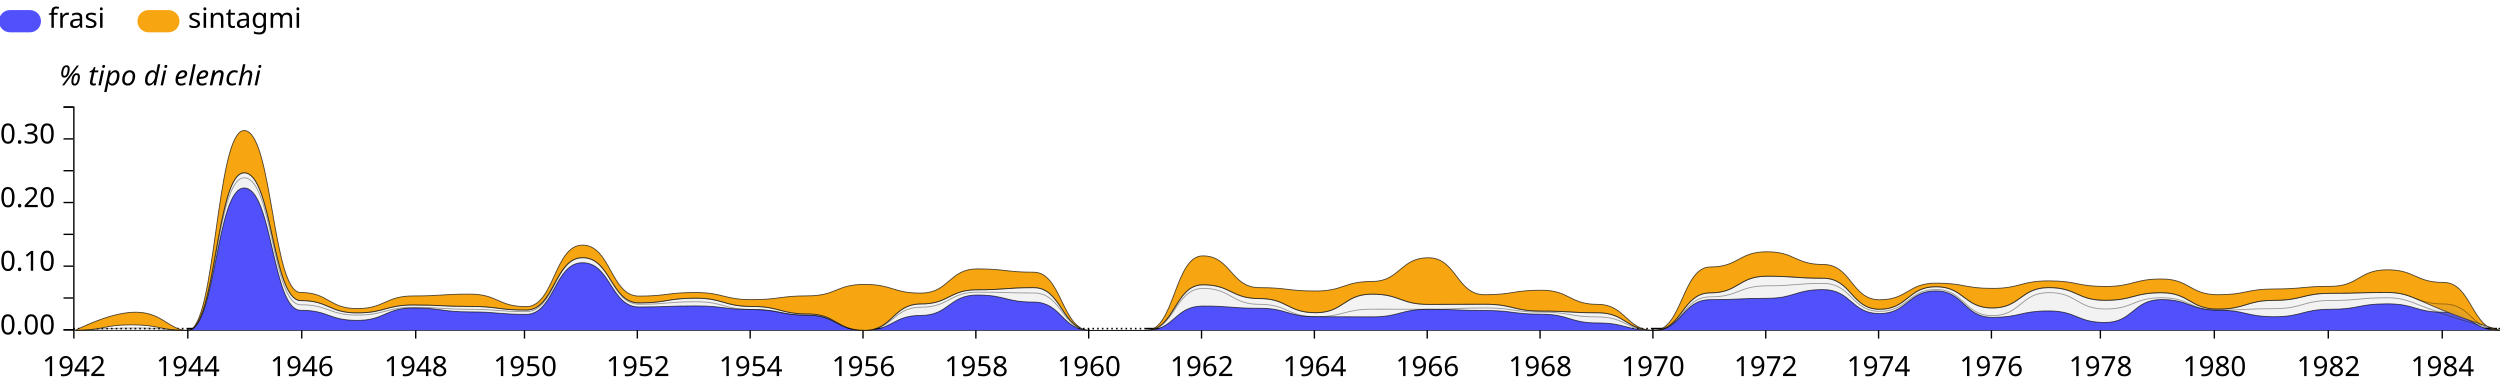
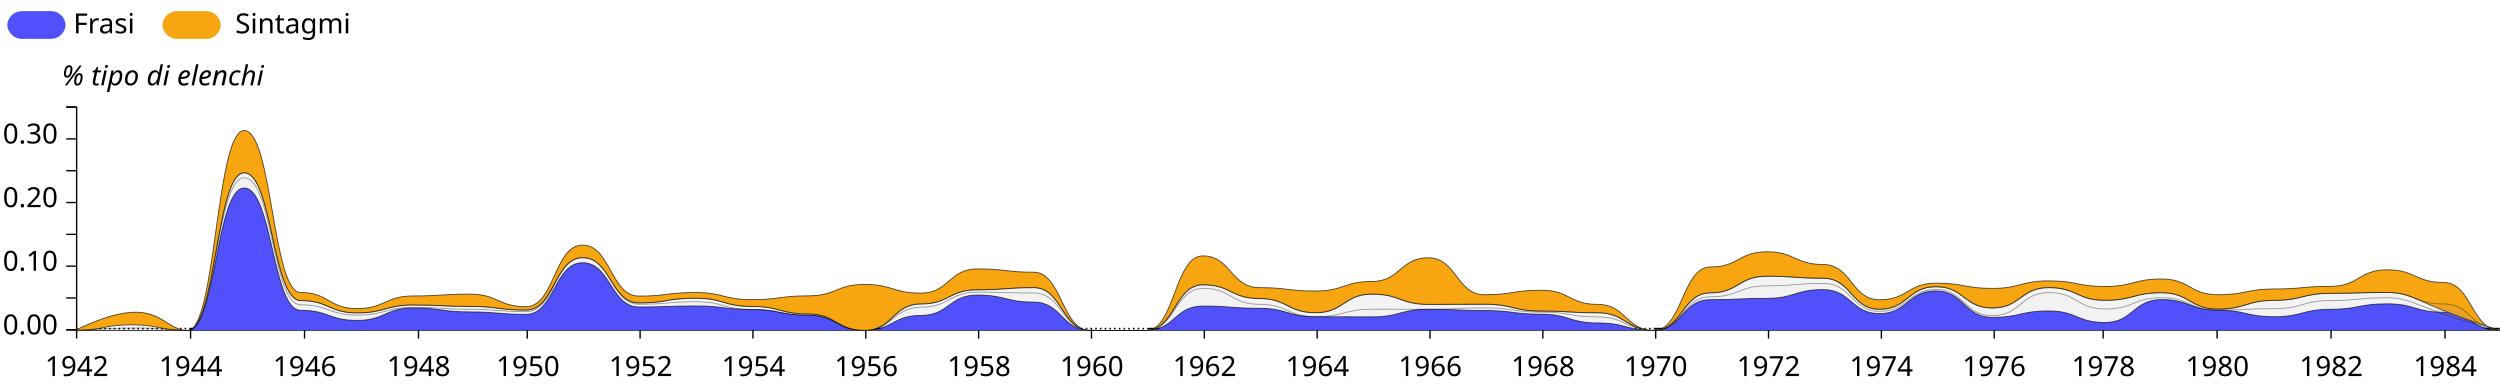
<svg xmlns="http://www.w3.org/2000/svg" width="900" height="141" viewBox="0 0 900 141">
  <defs>
    <clipPath id="clip-zoom-04">
      <rect width="900" height="141" />
    </clipPath>
  </defs>
  <g id="zoom-04" clip-path="url(#clip-zoom-04)">
-     <g id="Group_24065" data-name="Group 24065" transform="translate(7.621 181.858)">
+     <g id="Group_24065" data-name="Group 24065" transform="translate(8.621 181.858)">
      <g id="Layer_1" data-name="Layer 1" transform="translate(-8.004 -181.858)">
        <path id="Path_148081" data-name="Path 148081" d="M893.883-48.846h.5v.573h-.567v-.286h.283v.286h-.218Zm-305.148,0H893.316v.573H588.735Zm-1.7,0h.567v.573h-.567Zm-1.7,0h.567v.573h-.567Zm-1.7,0h.567v.573h-.567Zm-1.7,0h.567v.573h-.567Zm-1.7,0h.567v.573h-.567Zm-1.7,0h.567v.573h-.567Zm-1.7,0h.567v.573h-.567Zm-1.7,0h.567v.573h-.567Zm-1.7,0h.567v.573h-.567Zm-1.7,0h.567v.573h-.567Zm-1.7,0h.567v.573h-.567Zm-1.7,0h.567v.573h-.567Zm-1.7,0h.567v.573h-.567Zm-1.7,0h.567v.573h-.567Zm-1.7,0h.567v.573h-.567Zm-1.7,0h.567v.573h-.567Zm-1.7,0h.567v.573h-.567Zm-1.7,0h.567v.573h-.567Zm-1.7,0h.567v.573h-.567Zm-1.7,0h.567v.573h-.567Zm-1.7,0h.567v.573h-.567Zm-1.7,0h.567v.573h-.567Zm-1.7,0h.567v.573h-.567Zm-143.272,0H548.48v.573H406.342Zm-1.7,0h.567v.573h-.567Zm-1.7,0h.568v.573h-.568Zm-1.7,0h.567v.573h-.567Zm-1.7,0h.568v.573h-.568Zm-1.7,0h.567v.573h-.567Zm-1.7,0h.568v.573h-.568Zm-1.7,0H395v.573h-.567Zm-1.7,0h.568v.573h-.568Zm-1.7,0h.567v.573h-.567Zm-1.7,0h.568v.573h-.568Zm-1.7,0h.567v.573h-.567Zm-1.7,0h.568v.573h-.568Zm-1.7,0h.567v.573h-.567Zm-1.7,0h.568v.573h-.568Zm-1.7,0h.567v.573h-.567Zm-1.7,0h.568v.573h-.568Zm-1.7,0h.567v.573h-.567Zm-1.7,0h.568v.573h-.568Zm-1.7,0h.567v.573h-.567Zm-1.7,0h.568v.573h-.568Zm-1.7,0h.567v.573h-.567Zm-1.7,0h.568v.573h-.568Zm-1.7,0h.567v.573h-.567Zm-305.714,0H366.088v.573H61.508Zm-1.7,0h.568v.573h-.568Zm-1.7,0h.567v.573h-.567Zm-1.7,0h.568v.573H56.4Zm-1.7,0h.567v.573H54.7Zm-1.7,0h.568v.573H53Zm-1.7,0h.567v.573H51.3Zm-1.7,0h.568v.573H49.6Zm-1.7,0h.567v.573H47.9Zm-1.7,0h.568v.573H46.2Zm-1.7,0h.567v.573H44.5Zm-1.7,0h.568v.573H42.8Zm-1.7,0h.567v.573H41.1Zm-1.7,0h.568v.573H39.4Zm-1.7,0h.567v.573H37.7Zm-1.7,0h.568v.573h-.568Zm-1.7,0h.567v.573h-.567Zm-1.7,0h.568v.573h-.568Zm-1.7,0h.567v.573h-.567Zm-1.7,0h.568v.573H29.19Zm-1.7,0h.567v.573H27.49Zm-1.7,0h.568v.573h-.568Zm-1.7,0h.567v.573h-.567Zm-1.7,0h.568v.573h-.568Zm-1.7.573v-.573h.567v.573h-.284v-.286h.284v.286Z" transform="translate(5.998 166.846)" />
        <line id="Line_7830" data-name="Line 7830" y2="3.436" transform="translate(26.971 118.441)" fill="none" stroke="#000" stroke-width="0.5" />
        <line id="Line_7831" data-name="Line 7831" y2="3.436" transform="translate(67.993 118.441)" fill="none" stroke="#000" stroke-width="0.5" />
        <line id="Line_7832" data-name="Line 7832" y2="3.436" transform="translate(109.015 118.441)" fill="none" stroke="#000" stroke-width="0.5" />
        <line id="Line_7833" data-name="Line 7833" y2="3.436" transform="translate(150.037 118.441)" fill="none" stroke="#000" stroke-width="0.5" />
        <line id="Line_7834" data-name="Line 7834" y2="3.436" transform="translate(189.199 118.441)" fill="none" stroke="#000" stroke-width="0.5" />
        <line id="Line_7835" data-name="Line 7835" y2="3.436" transform="translate(229.822 118.441)" fill="none" stroke="#000" stroke-width="0.5" />
        <line id="Line_7836" data-name="Line 7836" y2="3.436" transform="translate(270.445 118.441)" fill="none" stroke="#000" stroke-width="0.5" />
        <line id="Line_7837" data-name="Line 7837" y2="3.436" transform="translate(311.068 118.441)" fill="none" stroke="#000" stroke-width="0.5" />
        <line id="Line_7838" data-name="Line 7838" y2="3.436" transform="translate(351.691 118.441)" fill="none" stroke="#000" stroke-width="0.5" />
        <line id="Line_7839" data-name="Line 7839" y2="3.436" transform="translate(392.314 118.441)" fill="none" stroke="#000" stroke-width="0.5" />
        <line id="Line_7840" data-name="Line 7840" y2="3.436" transform="translate(432.936 118.441)" fill="none" stroke="#000" stroke-width="0.5" />
        <line id="Line_7841" data-name="Line 7841" y2="3.436" transform="translate(473.559 118.441)" fill="none" stroke="#000" stroke-width="0.5" />
        <line id="Line_7842" data-name="Line 7842" y2="3.436" transform="translate(514.182 118.441)" fill="none" stroke="#000" stroke-width="0.5" />
        <line id="Line_7843" data-name="Line 7843" y2="3.436" transform="translate(554.805 118.441)" fill="none" stroke="#000" stroke-width="0.5" />
        <line id="Line_7844" data-name="Line 7844" y2="3.436" transform="translate(595.428 118.441)" fill="none" stroke="#000" stroke-width="0.5" />
        <line id="Line_7845" data-name="Line 7845" y2="3.436" transform="translate(636.051 118.441)" fill="none" stroke="#000" stroke-width="0.5" />
        <line id="Line_7846" data-name="Line 7846" y2="3.436" transform="translate(676.673 118.441)" fill="none" stroke="#000" stroke-width="0.5" />
        <line id="Line_7847" data-name="Line 7847" y2="3.436" transform="translate(717.296 118.441)" fill="none" stroke="#000" stroke-width="0.5" />
        <line id="Line_7848" data-name="Line 7848" y2="3.436" transform="translate(756.519 118.441)" fill="none" stroke="#000" stroke-width="0.5" />
        <line id="Line_7849" data-name="Line 7849" y2="3.436" transform="translate(797.541 118.441)" fill="none" stroke="#000" stroke-width="0.5" />
        <line id="Line_7850" data-name="Line 7850" y2="3.436" transform="translate(838.563 118.441)" fill="none" stroke="#000" stroke-width="0.5" />
        <line id="Line_7851" data-name="Line 7851" y2="3.436" transform="translate(879.585 118.441)" fill="none" stroke="#000" stroke-width="0.5" />
        <g id="Group_24066" data-name="Group 24066" transform="translate(15.6 125.376)">
          <text id="_1942" data-name="1942" transform="translate(0 10)" font-size="10" font-family="HKGrotesk-Regular, HK Grotesk">
            <tspan x="0" y="0">1942</tspan>
          </text>
          <text id="_1944" data-name="1944" transform="translate(41.022 10)" font-size="10" font-family="HKGrotesk-Regular, HK Grotesk">
            <tspan x="0" y="0">1944</tspan>
          </text>
          <text id="_1946" data-name="1946" transform="translate(82.044 10)" font-size="10" font-family="HKGrotesk-Regular, HK Grotesk">
            <tspan x="0" y="0">1946</tspan>
          </text>
          <text id="_1948" data-name="1948" transform="translate(123.067 10)" font-size="10" font-family="HKGrotesk-Regular, HK Grotesk">
            <tspan x="0" y="0">1948</tspan>
          </text>
          <text id="_1950" data-name="1950" transform="translate(162.403 10)" font-size="10" font-family="HKGrotesk-Regular, HK Grotesk">
            <tspan x="0" y="0">1950</tspan>
          </text>
          <text id="_1952" data-name="1952" transform="translate(203.003 10)" font-size="10" font-family="HKGrotesk-Regular, HK Grotesk">
            <tspan x="0" y="0">1952</tspan>
          </text>
          <text id="_1954" data-name="1954" transform="translate(243.604 10)" font-size="10" font-family="HKGrotesk-Regular, HK Grotesk">
            <tspan x="0" y="0">1954</tspan>
          </text>
          <text id="_1956" data-name="1956" transform="translate(284.204 10)" font-size="10" font-family="HKGrotesk-Regular, HK Grotesk">
            <tspan x="0" y="0">1956</tspan>
          </text>
          <text id="_1958" data-name="1958" transform="translate(324.806 10)" font-size="10" font-family="HKGrotesk-Regular, HK Grotesk">
            <tspan x="0" y="0">1958</tspan>
          </text>
          <text id="_1960" data-name="1960" transform="translate(365.406 10)" font-size="10" font-family="HKGrotesk-Regular, HK Grotesk">
            <tspan x="0" y="0">1960</tspan>
          </text>
          <text id="_1962" data-name="1962" transform="translate(406.007 10)" font-size="10" font-family="HKGrotesk-Regular, HK Grotesk">
            <tspan x="0" y="0">1962</tspan>
          </text>
          <text id="_1964" data-name="1964" transform="translate(446.608 10)" font-size="10" font-family="HKGrotesk-Regular, HK Grotesk">
            <tspan x="0" y="0">1964</tspan>
          </text>
          <text id="_1966" data-name="1966" transform="translate(487.208 10)" font-size="10" font-family="HKGrotesk-Regular, HK Grotesk">
            <tspan x="0" y="0">1966</tspan>
          </text>
          <text id="_1968" data-name="1968" transform="translate(527.809 10)" font-size="10" font-family="HKGrotesk-Regular, HK Grotesk">
            <tspan x="0" y="0">1968</tspan>
          </text>
          <text id="_1970" data-name="1970" transform="translate(568.409 10)" font-size="10" font-family="HKGrotesk-Regular, HK Grotesk">
            <tspan x="0" y="0">1970</tspan>
          </text>
          <text id="_1972" data-name="1972" transform="translate(609.01 10)" font-size="10" font-family="HKGrotesk-Regular, HK Grotesk">
            <tspan x="0" y="0">1972</tspan>
          </text>
          <text id="_1974" data-name="1974" transform="translate(649.611 10)" font-size="10" font-family="HKGrotesk-Regular, HK Grotesk">
            <tspan x="0" y="0">1974</tspan>
          </text>
          <text id="_1976" data-name="1976" transform="translate(690.211 10)" font-size="10" font-family="HKGrotesk-Regular, HK Grotesk">
            <tspan x="0" y="0">1976</tspan>
          </text>
          <text id="_1978" data-name="1978" transform="translate(729.548 10)" font-size="10" font-family="HKGrotesk-Regular, HK Grotesk">
            <tspan x="0" y="0">1978</tspan>
          </text>
          <text id="_1980" data-name="1980" transform="translate(770.57 10)" font-size="10" font-family="HKGrotesk-Regular, HK Grotesk">
            <tspan x="0" y="0">1980</tspan>
          </text>
          <text id="_1982" data-name="1982" transform="translate(811.592 10)" font-size="10" font-family="HKGrotesk-Regular, HK Grotesk">
            <tspan x="0" y="0">1982</tspan>
          </text>
          <text id="_1984" data-name="1984" transform="translate(852.614 10)" font-size="10" font-family="HKGrotesk-Regular, HK Grotesk">
            <tspan x="0" y="0">1984</tspan>
          </text>
        </g>
        <path id="Path_148082" data-name="Path 148082" d="M16.827-58.388H20.55v-80.18H16.827" transform="translate(6.421 177.116)" fill="none" stroke="#000" stroke-width="0.5" />
        <line id="Line_7852" data-name="Line 7852" x1="3.436" transform="translate(23.248 118.728)" fill="none" stroke="#000" stroke-width="0.5" />
        <text id="_0.00" data-name="0.00" transform="translate(0.383 120.385)" font-size="10" font-family="HKGrotesk-Regular, HK Grotesk">
          <tspan x="0" y="0">0.00</tspan>
        </text>
        <line id="Line_7853" data-name="Line 7853" x1="3.436" transform="translate(23.248 107.274)" fill="none" stroke="#000" stroke-width="0.5" />
        <line id="Line_7854" data-name="Line 7854" x1="3.436" transform="translate(23.248 95.819)" fill="none" stroke="#000" stroke-width="0.5" />
        <text id="_0.10" data-name="0.10" transform="translate(0.383 97.476)" font-size="10" font-family="HKGrotesk-Regular, HK Grotesk">
          <tspan x="0" y="0">0.10</tspan>
        </text>
        <line id="Line_7855" data-name="Line 7855" x1="3.436" transform="translate(23.248 84.365)" fill="none" stroke="#000" stroke-width="0.5" />
        <line id="Line_7856" data-name="Line 7856" x1="3.436" transform="translate(23.248 72.911)" fill="none" stroke="#000" stroke-width="0.5" />
        <text id="_0.20" data-name="0.20" transform="translate(0.383 74.568)" font-size="10" font-family="HKGrotesk-Regular, HK Grotesk">
          <tspan x="0" y="0">0.20</tspan>
        </text>
        <line id="Line_7857" data-name="Line 7857" x1="3.436" transform="translate(23.248 61.457)" fill="none" stroke="#000" stroke-width="0.5" />
        <line id="Line_7858" data-name="Line 7858" x1="3.436" transform="translate(23.248 50.002)" fill="none" stroke="#000" stroke-width="0.5" />
        <text id="_0.30" data-name="0.30" transform="translate(0.383 51.659)" font-size="10" font-family="HKGrotesk-Regular, HK Grotesk">
          <tspan x="0" y="0">0.30</tspan>
        </text>
        <line id="Line_7859" data-name="Line 7859" x1="3.436" transform="translate(23.248 38.548)" fill="none" stroke="#000" stroke-width="0.5" />
        <g id="Group_24064" data-name="Group 24064" transform="translate(0)">
-           <g id="Group_307" data-name="Group 307">
-             <text id="frasi" transform="translate(17.799 10)" font-size="10" font-family="HKGrotesk-Regular, HK Grotesk" style="isolation: isolate">
-               <tspan x="0" y="0">frasi</tspan>
+           <g id="Group_24064-2" data-name="Group 24064" transform="translate(2)">
+             <text id="Frasi" transform="translate(23.799 12)" font-size="10" font-family="HKGrotesk-Regular, HK Grotesk" style="isolation: isolate">
+               <tspan x="0" y="0">Frasi</tspan>
            </text>
-             <path id="Rectangle_180" data-name="Rectangle 180" d="M7.079-180.034H14.2a3.99,3.99,0,0,1,4.007,4.007h0A3.99,3.99,0,0,1,14.2-172.02H7.079a3.99,3.99,0,0,1-4.007-4.007h0A3.99,3.99,0,0,1,7.079-180.034Z" transform="translate(-3.072 183.658)" fill="#5151fc" />
-           </g>
-           <g id="Group_308" data-name="Group 308" transform="translate(49.865)">
-             <text id="sintagmi" transform="translate(18.188 10)" font-size="10" font-family="HKGrotesk-Regular, HK Grotesk" style="isolation: isolate">
-               <tspan x="0" y="0">sintagmi</tspan>
+             <path id="Rectangle_180" data-name="Rectangle 180" d="M8.631-180.034h9.882a5.28,5.28,0,0,1,5.559,5h0a5.28,5.28,0,0,1-5.559,5H8.631a5.28,5.28,0,0,1-5.559-5h0A5.28,5.28,0,0,1,8.631-180.034Z" transform="translate(-3.072 184.034)" fill="#5151fc" />
+             <text id="Sintagmi" transform="translate(82.053 12)" font-size="10" font-family="HKGrotesk-Regular, HK Grotesk" style="isolation: isolate">
+               <tspan x="0" y="0">Sintagmi</tspan>
            </text>
-             <path id="Rectangle_181" data-name="Rectangle 181" d="M63.079-180.034H70.2a3.99,3.99,0,0,1,4.007,4.007h0A3.99,3.99,0,0,1,70.2-172.02H63.079a3.99,3.99,0,0,1-4.007-4.007h0A3.99,3.99,0,0,1,63.079-180.034Z" transform="translate(-59.072 183.658)" fill="#f7a612" />
+             <path id="Rectangle_181" data-name="Rectangle 181" d="M64.631-180.034h9.882a5.28,5.28,0,0,1,5.559,5h0a5.28,5.28,0,0,1-5.559,5H64.631a5.28,5.28,0,0,1-5.559-5h0A5.28,5.28,0,0,1,64.631-180.034Z" transform="translate(-3.207 184.034)" fill="#f7a612" />
          </g>
        </g>
      </g>
      <g id="Isolation_Mode" data-name="Isolation Mode" transform="translate(13.604 -161.136)">
        <text id="_tipo_di_elenchi" data-name="% tipo di elenchi" transform="translate(0 10)" font-size="10" font-family="HKGrotesk-Italic, HK Grotesk" font-style="italic">
          <tspan x="0" y="0">% tipo di elenchi</tspan>
        </text>
      </g>
    </g>
    <g id="Group_24067" data-name="Group 24067" transform="translate(6.314 -9.521)">
      <g id="Layer_1-2" data-name="Layer 1" transform="translate(20.686 56.521)">
        <path id="Path_148092" data-name="Path 148092" d="M20.686,131.255h40.6c10.151,0,10.151-51.271,20.3-51.271s10.151,44.027,20.3,44.027,10.152,3.635,20.3,3.635,10.151-4.474,20.3-4.474,10.151,1.42,20.3,1.42,10.151.884,20.3.884,10.151-18.589,20.3-18.589,10.152,15.928,20.3,15.928,10.151-.377,20.3-.377,10.151,1.278,20.3,1.278,10.151,2.065,20.3,2.065,10.151,5.474,20.3,5.474,10.151-5.39,20.3-5.39,10.151-7.35,20.3-7.35,10.151,2.542,20.3,2.542,10.152,10.2,20.3,10.2h20.3c10.151,0,10.151-8.772,20.3-8.772s10.151.8,20.3.8,10.151,3.032,20.3,3.032,10.152.063,20.3.063,10.151-2.735,20.3-2.735,10.151.444,20.3.444,10.151,1.325,20.3,1.325,10.151,3.157,20.3,3.157,10.151,2.687,20.3,2.687,10.151-11.068,20.3-11.068,10.151-.491,20.3-.491,10.152-3.131,20.3-3.131,10.151,8.626,20.3,8.626,10.151-8.151,20.3-8.151,10.151,9.508,20.3,9.508,10.151-2.31,20.3-2.31,10.152,4.158,20.3,4.158,10.151-8.249,20.3-8.249,10.151,3.806,20.3,3.806,10.151,2.374,20.3,2.374,10.151-2.685,20.3-2.685,10.152-1.961,20.3-1.961,10.151,3.022,20.3,3.022,10.151,6.551,20.3,6.551h-873Z" transform="translate(-20.686 -59.304)" fill="#5151fc" />
        <path id="Path_148093" data-name="Path 148093" d="M20.686,131.255h40.6c10.151,0,10.151-51.271,20.3-51.271s10.151,44.027,20.3,44.027,10.152,3.635,20.3,3.635,10.151-4.474,20.3-4.474,10.151,1.42,20.3,1.42,10.151.884,20.3.884,10.151-18.589,20.3-18.589,10.152,15.928,20.3,15.928,10.151-.377,20.3-.377,10.151,1.278,20.3,1.278,10.151,2.065,20.3,2.065,10.151,5.474,20.3,5.474,10.151-5.39,20.3-5.39,10.151-7.35,20.3-7.35,10.151,2.542,20.3,2.542,10.152,10.2,20.3,10.2h20.3c10.151,0,10.151-8.772,20.3-8.772s10.151.8,20.3.8,10.151,3.032,20.3,3.032,10.152.063,20.3.063,10.151-2.735,20.3-2.735,10.151.444,20.3.444,10.151,1.325,20.3,1.325,10.151,3.157,20.3,3.157,10.151,2.687,20.3,2.687,10.151-11.068,20.3-11.068,10.151-.491,20.3-.491,10.152-3.131,20.3-3.131,10.151,8.626,20.3,8.626,10.151-8.151,20.3-8.151,10.151,9.508,20.3,9.508,10.151-2.31,20.3-2.31,10.152,4.158,20.3,4.158,10.151-8.249,20.3-8.249,10.151,3.806,20.3,3.806,10.151,2.374,20.3,2.374,10.151-2.685,20.3-2.685,10.152-1.961,20.3-1.961,10.151,3.022,20.3,3.022,10.151,6.551,20.3,6.551h-873Z" transform="translate(-20.686 -59.304)" fill="none" stroke="#000" stroke-width="0.322" opacity="0.702" />
        <path id="Path_148094" data-name="Path 148094" d="M20.686,128.472c30.453-14.723,30.453,0,40.6,0s10.151-71.951,20.3-71.951,10.151,58.3,20.3,58.3,10.152,5.792,20.3,5.792,10.151-4.548,20.3-4.548,10.151-.658,20.3-.658,10.151,4.507,20.3,4.507,10.151-22.146,20.3-22.146,10.152,18.354,20.3,18.354,10.151-1.286,20.3-1.286,10.151,2.559,20.3,2.559,10.151-1.363,20.3-1.363,10.151-4.114,20.3-4.114,10.151,3.133,20.3,3.133,10.151-8.719,20.3-8.719,10.151,1.185,20.3,1.185,10.152,20.955,20.3,20.955h20.3c10.151,0,10.151-26.83,20.3-26.83s10.151,11.433,20.3,11.433,10.151,1.215,20.3,1.215,10.152-3.429,20.3-3.429,10.151-8.541,20.3-8.541,10.151,13.311,20.3,13.311S538.4,114,548.546,114s10.151,5.1,20.3,5.1,10.151,9.366,20.3,9.366,10.151-22.834,20.3-22.834,10.151-5.463,20.3-5.463,10.152,4.575,20.3,4.575,10.151,12.7,20.3,12.7,10.151-5.991,20.3-5.991,10.151,1.894,20.3,1.894,10.151-2.707,20.3-2.707,10.152,2.018,20.3,2.018,10.151-2.694,20.3-2.694,10.151,5.668,20.3,5.668,10.151-2.076,20.3-2.076,10.151-.955,20.3-.955,10.152-5.945,20.3-5.945,10.151,4.548,20.3,4.548,10.151,17.257,20.3,17.257c-30.454-9.518-30.454-13.646-40.6-13.646s-10.151.3-20.3.3-10.151,2.526-20.3,2.526-10.151,3.15-20.3,3.15-10.152-5.882-20.3-5.882-10.151,2.72-20.3,2.72-10.151-4.567-20.3-4.567-10.151,7.333-20.3,7.333-10.151-7.651-20.3-7.651-10.152,8.112-20.3,8.112-10.151-11.171-20.3-11.171-10.151-.732-20.3-.732-10.151,6-20.3,6-10.151,13.5-20.3,13.5-10.152-6.337-20.3-6.337-10.151-.606-20.3-.606-10.151-2.469-20.3-2.469-10.152.056-20.3.056-10.151-3.687-20.3-3.687-10.151,6.681-20.3,6.681-10.151-5.094-20.3-5.094-10.151-4.951-20.3-4.951-10.152,16.406-20.3,16.406h-20.3c-10.151,0-10.151-15.38-20.3-15.38s-10.151.765-20.3.765-10.151,5.108-20.3,5.108-10.152,9.508-20.3,9.508-10.151-5.9-20.3-5.9-10.151-2.718-20.3-2.718-10.152-2.972-20.3-2.972-10.151,1.7-20.3,1.7-10.151-16.278-20.3-16.278-10.151,18.86-20.3,18.86-10.151-1.315-20.3-1.315-10.152-.52-20.3-.52-10.151,2.847-20.3,2.847-10.151-4.428-20.3-4.428S91.744,71.74,81.593,71.74s-10.151,56.732-20.3,56.732-10.152-2.008-20.3-2.008S30.837,128.472,20.686,128.472Z" transform="translate(-20.686 -56.521)" fill="orange" />
        <path id="Path_148095" data-name="Path 148095" d="M20.686,128.472c30.453-14.723,30.453,0,40.6,0s10.151-71.951,20.3-71.951,10.151,58.3,20.3,58.3,10.152,5.792,20.3,5.792,10.151-4.548,20.3-4.548,10.151-.658,20.3-.658,10.151,4.507,20.3,4.507,10.151-22.146,20.3-22.146,10.152,18.354,20.3,18.354,10.151-1.286,20.3-1.286,10.151,2.559,20.3,2.559,10.151-1.363,20.3-1.363,10.151-4.114,20.3-4.114,10.151,3.133,20.3,3.133,10.151-8.719,20.3-8.719,10.151,1.185,20.3,1.185,10.152,20.955,20.3,20.955h20.3c10.151,0,10.151-26.83,20.3-26.83s10.151,11.433,20.3,11.433,10.151,1.215,20.3,1.215,10.152-3.429,20.3-3.429,10.151-8.541,20.3-8.541,10.151,13.311,20.3,13.311S538.4,114,548.546,114s10.151,5.1,20.3,5.1,10.151,9.366,20.3,9.366,10.151-22.834,20.3-22.834,10.151-5.463,20.3-5.463,10.152,4.575,20.3,4.575,10.151,12.7,20.3,12.7,10.151-5.991,20.3-5.991,10.151,1.894,20.3,1.894,10.151-2.707,20.3-2.707,10.152,2.018,20.3,2.018,10.151-2.694,20.3-2.694,10.151,5.668,20.3,5.668,10.151-2.076,20.3-2.076,10.151-.955,20.3-.955,10.152-5.945,20.3-5.945,10.151,4.548,20.3,4.548,10.151,17.257,20.3,17.257c-30.454-9.518-30.454-13.646-40.6-13.646s-10.151.3-20.3.3-10.151,2.526-20.3,2.526-10.151,3.15-20.3,3.15-10.152-5.882-20.3-5.882-10.151,2.72-20.3,2.72-10.151-4.567-20.3-4.567-10.151,7.333-20.3,7.333-10.151-7.651-20.3-7.651-10.152,8.112-20.3,8.112-10.151-11.171-20.3-11.171-10.151-.732-20.3-.732-10.151,6-20.3,6-10.151,13.5-20.3,13.5-10.152-6.337-20.3-6.337-10.151-.606-20.3-.606-10.151-2.469-20.3-2.469-10.152.056-20.3.056-10.151-3.687-20.3-3.687-10.151,6.681-20.3,6.681-10.151-5.094-20.3-5.094-10.151-4.951-20.3-4.951-10.152,16.406-20.3,16.406h-20.3c-10.151,0-10.151-15.38-20.3-15.38s-10.151.765-20.3.765-10.151,5.108-20.3,5.108-10.152,9.508-20.3,9.508-10.151-5.9-20.3-5.9-10.151-2.718-20.3-2.718-10.152-2.972-20.3-2.972-10.151,1.7-20.3,1.7-10.151-16.278-20.3-16.278-10.151,18.86-20.3,18.86-10.151-1.315-20.3-1.315-10.152-.52-20.3-.52-10.151,2.847-20.3,2.847-10.151-4.428-20.3-4.428S91.744,71.74,81.593,71.74s-10.151,56.732-20.3,56.732-10.152-2.008-20.3-2.008S30.837,128.472,20.686,128.472Z" transform="translate(-20.686 -56.521)" fill="none" stroke="#000" stroke-width="0.322" opacity="0.702" />
        <path id="Path_148096" data-name="Path 148096" d="M20.686,130.761h40.6c10.151,0,10.151-54.939,20.3-54.939s10.151,45.711,20.3,45.711,10.152,3.713,20.3,3.713,10.151-2.811,20.3-2.811,10.151.724,20.3.724,10.151.835,20.3.835,10.151-19.4,20.3-19.4,10.152,16.746,20.3,16.746,10.151-.9,20.3-.9,10.151,2.783,20.3,2.783,10.151,2.065,20.3,2.065,10.151,5.474,20.3,5.474,10.151-8.363,20.3-8.363,10.151-5.419,20.3-5.419,10.151.306,20.3.306,10.152,13.476,20.3,13.476h20.3c10.151,0,10.151-15.13,20.3-15.13s10.151,5.736,20.3,5.736,10.151,4.453,20.3,4.453,10.152-2.707,20.3-2.707,10.151.034,20.3.034,10.151-.484,20.3-.484,10.151,1.513,20.3,1.513,10.151,1.724,20.3,1.724,10.151,4.86,20.3,4.86,10.151-12.094,20.3-12.094,10.151-3.961,20.3-3.961,10.152-.867,20.3-.867,10.151,10.044,20.3,10.044,10.151-7.844,20.3-7.844,10.151,9.4,20.3,9.4,10.151-8.292,20.3-8.292,10.152,5.9,20.3,5.9S761.721,119,771.872,119s10.151,4.463,20.3,4.463,10.151-.539,20.3-.539,10.151-2.93,20.3-2.93,10.152-.984,20.3-.984,10.151,4.212,20.3,4.212,10.151,7.542,20.3,7.542c-30.454-6.551-30.454-9.574-40.6-9.574s-10.151,1.961-20.3,1.961-10.151,2.685-20.3,2.685-10.151-2.374-20.3-2.374-10.152-3.806-20.3-3.806-10.151,8.249-20.3,8.249-10.151-4.158-20.3-4.158-10.151,2.31-20.3,2.31-10.151-9.508-20.3-9.508-10.152,8.151-20.3,8.151-10.151-8.626-20.3-8.626-10.151,3.131-20.3,3.131-10.151.491-20.3.491-10.151,11.068-20.3,11.068-10.152-2.687-20.3-2.687-10.151-3.157-20.3-3.157-10.151-1.325-20.3-1.325-10.152-.444-20.3-.444-10.151,2.735-20.3,2.735-10.151-.063-20.3-.063-10.151-3.032-20.3-3.032-10.151-.8-20.3-.8-10.152,8.772-20.3,8.772h-20.3c-10.151,0-10.151-10.2-20.3-10.2s-10.151-2.542-20.3-2.542-10.151,7.35-20.3,7.35-10.152,5.39-20.3,5.39-10.151-5.474-20.3-5.474-10.151-2.065-20.3-2.065-10.152-1.278-20.3-1.278-10.151.377-20.3.377-10.151-15.928-20.3-15.928-10.151,18.589-20.3,18.589-10.151-.884-20.3-.884-10.152-1.42-20.3-1.42-10.151,4.474-20.3,4.474-10.151-3.635-20.3-3.635S91.744,79.49,81.593,79.49s-10.151,51.271-20.3,51.271h-40.6Z" transform="translate(-20.686 -58.81)" fill="#767676" opacity="0.1" />
        <path id="Path_148097" data-name="Path 148097" d="M20.686,130.52c30.453-2.008,30.453,0,40.6,0s10.151-56.732,20.3-56.732,10.151,46.009,20.3,46.009,10.152,4.428,20.3,4.428,10.151-2.847,20.3-2.847,10.151.52,20.3.52,10.151,1.315,20.3,1.315,10.151-18.86,20.3-18.86,10.152,16.278,20.3,16.278,10.151-1.7,20.3-1.7,10.151,2.972,20.3,2.972,10.151,2.718,20.3,2.718,10.151,5.9,20.3,5.9,10.151-9.508,20.3-9.508,10.151-5.108,20.3-5.108,10.151-.765,20.3-.765,10.152,15.38,20.3,15.38h20.3c10.151,0,10.151-16.406,20.3-16.406s10.151,4.951,20.3,4.951,10.151,5.094,20.3,5.094,10.152-6.681,20.3-6.681,10.151,3.687,20.3,3.687,10.151-.056,20.3-.056,10.151,2.469,20.3,2.469,10.151.606,20.3.606,10.151,6.337,20.3,6.337,10.151-13.5,20.3-13.5,10.151-6,20.3-6,10.152.732,20.3.732,10.151,11.171,20.3,11.171,10.151-8.112,20.3-8.112,10.151,7.651,20.3,7.651,10.151-7.333,20.3-7.333,10.152,4.567,20.3,4.567,10.151-2.72,20.3-2.72,10.151,5.882,20.3,5.882,10.151-3.15,20.3-3.15,10.151-2.526,20.3-2.526,10.152-.3,20.3-.3S863.232,121,873.383,121s10.151,9.518,20.3,9.518c-30.454-7.542-30.454-11.754-40.6-11.754s-10.151.984-20.3.984-10.151,2.93-20.3,2.93-10.151.539-20.3.539-10.152-4.463-20.3-4.463-10.151,4.054-20.3,4.054-10.151-5.9-20.3-5.9-10.151,8.292-20.3,8.292-10.151-9.4-20.3-9.4-10.152,7.844-20.3,7.844-10.151-10.044-20.3-10.044-10.151.867-20.3.867-10.151,3.961-20.3,3.961-10.151,12.094-20.3,12.094-10.152-4.86-20.3-4.86-10.151-1.724-20.3-1.724-10.151-1.513-20.3-1.513-10.152.484-20.3.484-10.151-.034-20.3-.034-10.151,2.707-20.3,2.707-10.151-4.453-20.3-4.453-10.151-5.736-20.3-5.736-10.152,15.13-20.3,15.13h-20.3c-10.151,0-10.151-13.476-20.3-13.476s-10.151-.306-20.3-.306-10.151,5.419-20.3,5.419-10.152,8.363-20.3,8.363-10.151-5.474-20.3-5.474-10.151-2.065-20.3-2.065-10.152-2.783-20.3-2.783-10.151.9-20.3.9-10.151-16.746-20.3-16.746-10.151,19.4-20.3,19.4-10.151-.835-20.3-.835-10.152-.724-20.3-.724S132.349,125,122.2,125s-10.151-3.713-20.3-3.713-10.151-45.711-20.3-45.711-10.151,54.939-20.3,54.939h-40.6Z" transform="translate(-20.686 -58.569)" fill="#838383" opacity="0.1" />
        <path id="Path_148098" data-name="Path 148098" d="M20.686,128.472c30.453-14.723,30.453,0,40.6,0s10.151-71.951,20.3-71.951,10.151,58.3,20.3,58.3,10.152,5.792,20.3,5.792,10.151-4.548,20.3-4.548,10.151-.658,20.3-.658,10.151,4.507,20.3,4.507,10.151-22.146,20.3-22.146,10.152,18.354,20.3,18.354,10.151-1.286,20.3-1.286,10.151,2.559,20.3,2.559,10.151-1.363,20.3-1.363,10.151-4.114,20.3-4.114,10.151,3.133,20.3,3.133,10.151-8.719,20.3-8.719,10.151,1.185,20.3,1.185,10.152,20.955,20.3,20.955h20.3c10.151,0,10.151-26.83,20.3-26.83s10.151,11.433,20.3,11.433,10.151,1.215,20.3,1.215,10.152-3.429,20.3-3.429,10.151-8.541,20.3-8.541,10.151,13.311,20.3,13.311S538.4,114,548.546,114s10.151,5.1,20.3,5.1,10.151,9.366,20.3,9.366,10.151-22.834,20.3-22.834,10.151-5.463,20.3-5.463,10.152,4.575,20.3,4.575,10.151,12.7,20.3,12.7,10.151-5.991,20.3-5.991,10.151,1.894,20.3,1.894,10.151-2.707,20.3-2.707,10.152,2.018,20.3,2.018,10.151-2.694,20.3-2.694,10.151,5.668,20.3,5.668,10.151-2.076,20.3-2.076,10.151-.955,20.3-.955,10.152-5.945,20.3-5.945,10.151,4.548,20.3,4.548,10.151,17.257,20.3,17.257c-30.454-9.518-30.454-13.646-40.6-13.646s-10.151.3-20.3.3-10.151,2.526-20.3,2.526-10.151,3.15-20.3,3.15-10.152-5.882-20.3-5.882-10.151,2.72-20.3,2.72-10.151-4.567-20.3-4.567-10.151,7.333-20.3,7.333-10.151-7.651-20.3-7.651-10.152,8.112-20.3,8.112-10.151-11.171-20.3-11.171-10.151-.732-20.3-.732-10.151,6-20.3,6-10.151,13.5-20.3,13.5-10.152-6.337-20.3-6.337-10.151-.606-20.3-.606-10.151-2.469-20.3-2.469-10.152.056-20.3.056-10.151-3.687-20.3-3.687-10.151,6.681-20.3,6.681-10.151-5.094-20.3-5.094-10.151-4.951-20.3-4.951-10.152,16.406-20.3,16.406h-20.3c-10.151,0-10.151-15.38-20.3-15.38s-10.151.765-20.3.765-10.151,5.108-20.3,5.108-10.152,9.508-20.3,9.508-10.151-5.9-20.3-5.9-10.151-2.718-20.3-2.718-10.152-2.972-20.3-2.972-10.151,1.7-20.3,1.7-10.151-16.278-20.3-16.278-10.151,18.86-20.3,18.86-10.151-1.315-20.3-1.315-10.152-.52-20.3-.52-10.151,2.847-20.3,2.847-10.151-4.428-20.3-4.428S91.744,71.74,81.593,71.74s-10.151,56.732-20.3,56.732-10.152-2.008-20.3-2.008S30.837,128.472,20.686,128.472Z" transform="translate(-20.686 -56.521)" fill="#aeaeae" opacity="0.1" />
      </g>
      <g id="Isolation_Mode-2" data-name="Isolation Mode" transform="translate(20.686 71.74)">
        <path id="Path_148099" data-name="Path 148099" d="M20.686,130.52c30.453-2.008,30.453,0,40.6,0s10.151-56.732,20.3-56.732,10.151,46.009,20.3,46.009,10.152,4.428,20.3,4.428,10.151-2.847,20.3-2.847,10.151.52,20.3.52,10.151,1.315,20.3,1.315,10.151-18.86,20.3-18.86,10.152,16.278,20.3,16.278,10.151-1.7,20.3-1.7,10.151,2.972,20.3,2.972,10.151,2.718,20.3,2.718,10.151,5.9,20.3,5.9,10.151-9.508,20.3-9.508,10.151-5.108,20.3-5.108,10.151-.765,20.3-.765,10.152,15.38,20.3,15.38h20.3c10.151,0,10.151-16.406,20.3-16.406s10.151,4.951,20.3,4.951,10.151,5.094,20.3,5.094,10.152-6.681,20.3-6.681,10.151,3.687,20.3,3.687,10.151-.056,20.3-.056,10.151,2.469,20.3,2.469,10.151.606,20.3.606,10.151,6.337,20.3,6.337,10.151-13.5,20.3-13.5,10.151-6,20.3-6,10.152.732,20.3.732,10.151,11.171,20.3,11.171,10.151-8.112,20.3-8.112,10.151,7.651,20.3,7.651,10.151-7.333,20.3-7.333,10.152,4.567,20.3,4.567,10.151-2.72,20.3-2.72,10.151,5.882,20.3,5.882,10.151-3.15,20.3-3.15,10.151-2.526,20.3-2.526,10.152-.3,20.3-.3S863.232,121,873.383,121s10.151,9.518,20.3,9.518c-30.454-7.542-30.454-11.754-40.6-11.754s-10.151.984-20.3.984-10.151,2.93-20.3,2.93-10.151.539-20.3.539-10.152-4.463-20.3-4.463-10.151,4.054-20.3,4.054-10.151-5.9-20.3-5.9-10.151,8.292-20.3,8.292-10.151-9.4-20.3-9.4-10.152,7.844-20.3,7.844-10.151-10.044-20.3-10.044-10.151.867-20.3.867-10.151,3.961-20.3,3.961-10.151,12.094-20.3,12.094-10.152-4.86-20.3-4.86-10.151-1.724-20.3-1.724-10.151-1.513-20.3-1.513-10.152.484-20.3.484-10.151-.034-20.3-.034-10.151,2.707-20.3,2.707-10.151-4.453-20.3-4.453-10.151-5.736-20.3-5.736-10.152,15.13-20.3,15.13h-20.3c-10.151,0-10.151-13.476-20.3-13.476s-10.151-.306-20.3-.306-10.151,5.419-20.3,5.419-10.152,8.363-20.3,8.363-10.151-5.474-20.3-5.474-10.151-2.065-20.3-2.065-10.152-2.783-20.3-2.783-10.151.9-20.3.9-10.151-16.746-20.3-16.746-10.151,19.4-20.3,19.4-10.151-.835-20.3-.835-10.152-.724-20.3-.724S132.349,125,122.2,125s-10.151-3.713-20.3-3.713-10.151-45.711-20.3-45.711-10.151,54.939-20.3,54.939h-40.6Z" transform="translate(-20.686 -73.788)" fill="none" stroke="#000" stroke-width="0.322" opacity="0.37" />
      </g>
    </g>
  </g>
</svg>
